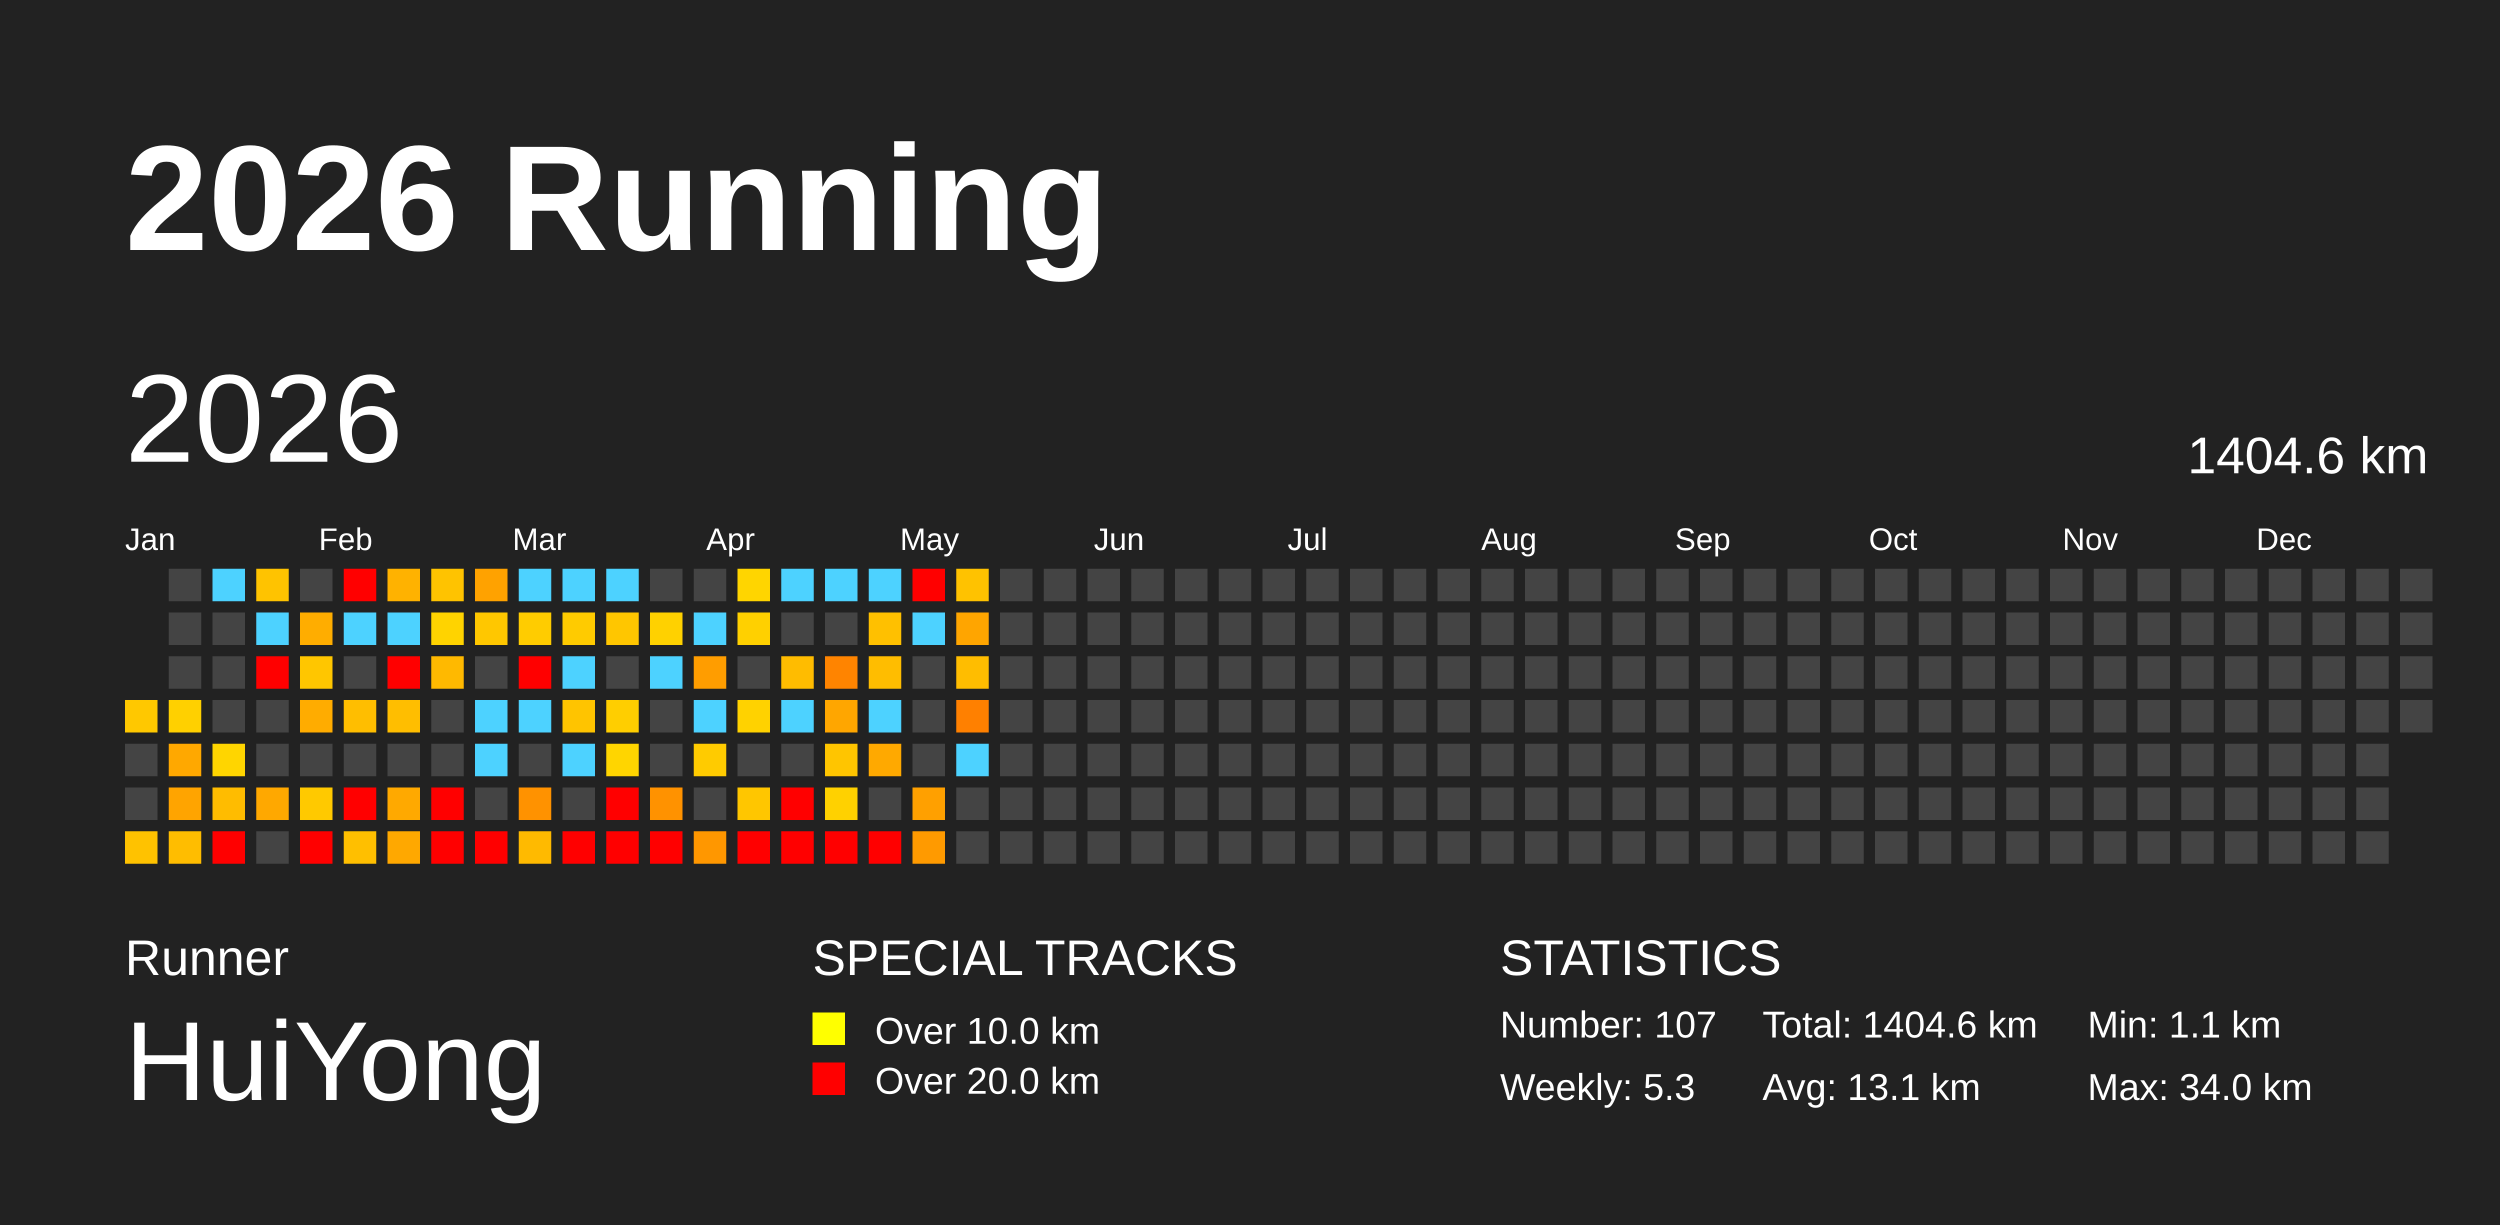
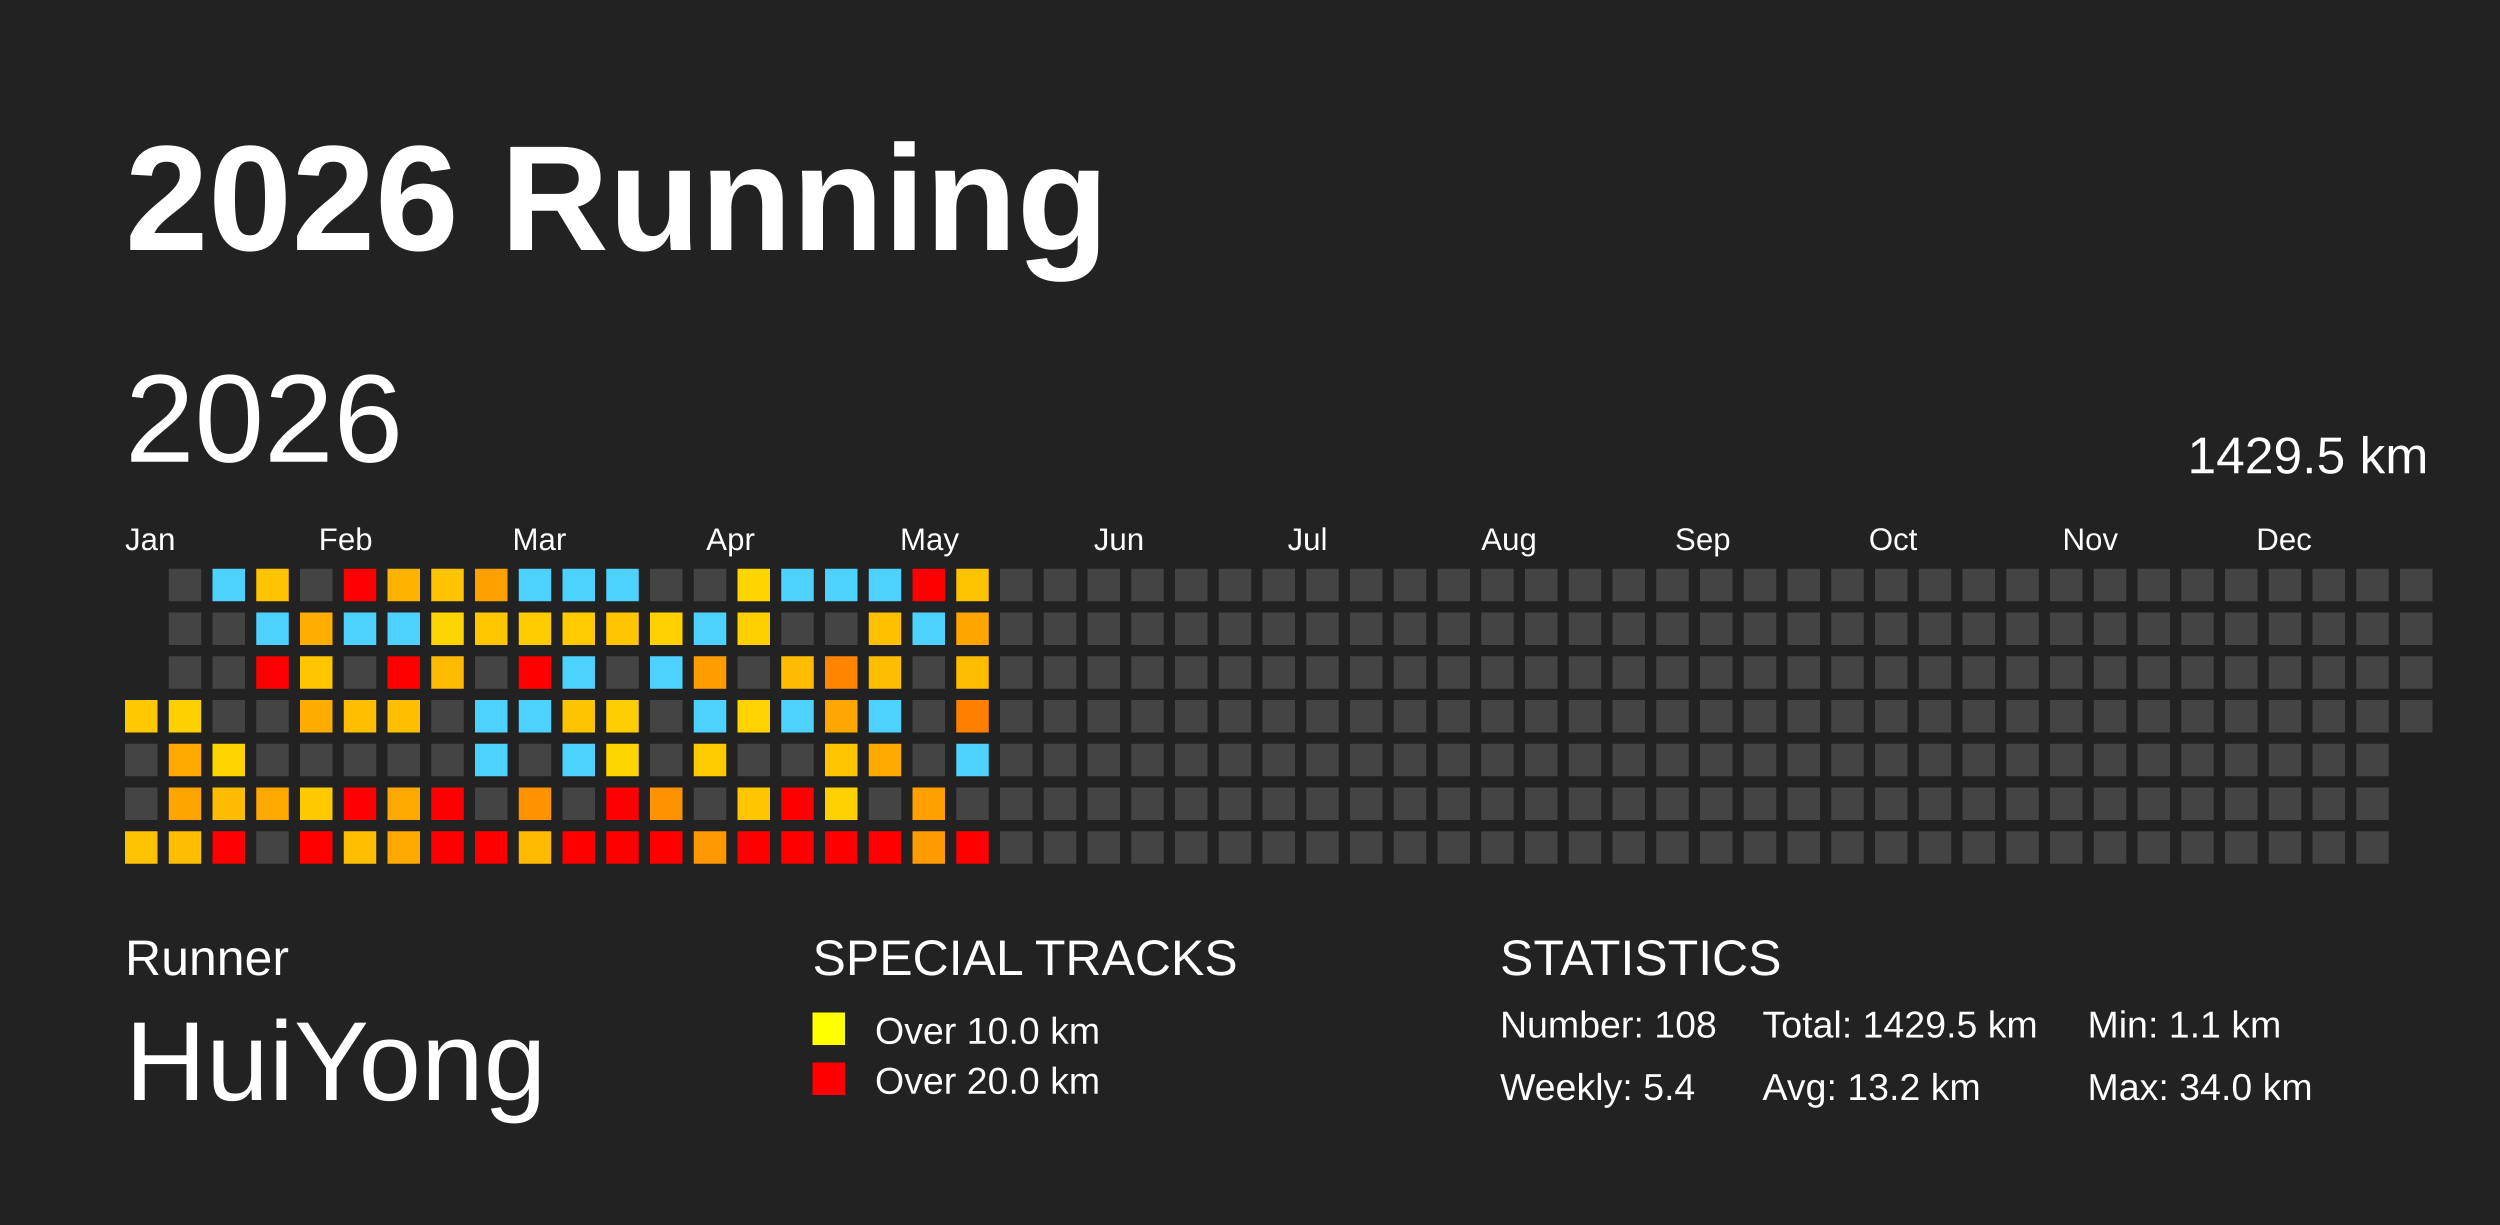
<svg xmlns="http://www.w3.org/2000/svg" baseProfile="full" height="98mm" version="1.1" viewBox="0,0,200,98" width="200mm">
  <defs />
  <rect fill="#222222" height="98" width="200" x="0" y="0" />
  <text fill="#FFFFFF" style="font-size:12px; font-family:Arial; font-weight:bold;" x="10" y="20">2026 Running</text>
  <text fill="#FFFFFF" style="font-size:4px; font-family:Arial" x="10" y="78">Runner</text>
  <text fill="#FFFFFF" style="font-size:9px; font-family:Arial" x="10" y="88">HuiYong</text>
  <text fill="#FFFFFF" style="font-size:4px; font-family:Arial" x="65" y="78">SPECIAL TRACKS</text>
  <rect fill="yellow" height="2.6" width="2.6" x="65" y="81" />
  <text fill="#FFFFFF" style="font-size:3px; font-family:Arial" x="70" y="83.5">Over 10.0 km</text>
  <rect fill="red" height="2.6" width="2.6" x="65" y="85" />
  <text fill="#FFFFFF" style="font-size:3px; font-family:Arial" x="70" y="87.5">Over 20.0 km</text>
  <text fill="#FFFFFF" style="font-size:4px; font-family:Arial" x="120" y="78">STATISTICS</text>
-   <text fill="#FFFFFF" style="font-size:3px; font-family:Arial" x="120" y="83">Number: 107</text>
-   <text fill="#FFFFFF" style="font-size:3px; font-family:Arial" x="120" y="88">Weekly: 5.3</text>
-   <text fill="#FFFFFF" style="font-size:3px; font-family:Arial" x="141" y="83">Total: 1404.6 km</text>
-   <text fill="#FFFFFF" style="font-size:3px; font-family:Arial" x="141" y="88">Avg: 13.1 km</text>
+   <text fill="#FFFFFF" style="font-size:3px; font-family:Arial" x="120" y="83">Number: 108</text>
+   <text fill="#FFFFFF" style="font-size:3px; font-family:Arial" x="120" y="88">Weekly: 5.4</text>
+   <text fill="#FFFFFF" style="font-size:3px; font-family:Arial" x="141" y="83">Total: 1429.5 km</text>
+   <text fill="#FFFFFF" style="font-size:3px; font-family:Arial" x="141" y="88">Avg: 13.2 km</text>
  <text fill="#FFFFFF" style="font-size:3px; font-family:Arial" x="167" y="83">Min: 1.1 km</text>
  <text fill="#FFFFFF" style="font-size:3px; font-family:Arial" x="167" y="88">Max: 34.0 km</text>
  <text dominant-baseline="hanging" fill="#FFFFFF" style="font-size:10.0px; font-family:Arial;" x="10" y="30">2026</text>
-   <text dominant-baseline="hanging" fill="#FFFFFF" style="font-size:4.125px; font-family:Arial;" x="175" y="35">1404.6 km</text>
+   <text dominant-baseline="hanging" fill="#FFFFFF" style="font-size:4.125px; font-family:Arial;" x="175" y="35">1429.5 km</text>
  <text fill="#FFFFFF" style="font-size:2.5px; font-family:Arial" x="10.0" y="44">Jan</text>
  <text fill="#FFFFFF" style="font-size:2.5px; font-family:Arial" x="25.5" y="44">Feb</text>
  <text fill="#FFFFFF" style="font-size:2.5px; font-family:Arial" x="41.0" y="44">Mar</text>
  <text fill="#FFFFFF" style="font-size:2.5px; font-family:Arial" x="56.5" y="44">Apr</text>
  <text fill="#FFFFFF" style="font-size:2.5px; font-family:Arial" x="72.0" y="44">May</text>
  <text fill="#FFFFFF" style="font-size:2.5px; font-family:Arial" x="87.5" y="44">Jun</text>
  <text fill="#FFFFFF" style="font-size:2.5px; font-family:Arial" x="103.0" y="44">Jul</text>
  <text fill="#FFFFFF" style="font-size:2.5px; font-family:Arial" x="118.5" y="44">Aug</text>
  <text fill="#FFFFFF" style="font-size:2.5px; font-family:Arial" x="134.0" y="44">Sep</text>
  <text fill="#FFFFFF" style="font-size:2.5px; font-family:Arial" x="149.5" y="44">Oct</text>
  <text fill="#FFFFFF" style="font-size:2.5px; font-family:Arial" x="165.0" y="44">Nov</text>
  <text fill="#FFFFFF" style="font-size:2.5px; font-family:Arial" x="180.5" y="44">Dec</text>
  <rect fill="#ffc800" height="2.6" width="2.6" x="10.0" y="56.0" />
  <rect fill="#444444" height="2.6" width="2.6" x="10.0" y="59.5" />
  <rect fill="#444444" height="2.6" width="2.6" x="10.0" y="63.0" />
  <rect fill="#ffc200" height="2.6" width="2.6" x="10.0" y="66.5" />
  <rect fill="#444444" height="2.6" width="2.6" x="13.5" y="45.5" />
  <rect fill="#444444" height="2.6" width="2.6" x="13.5" y="49.0" />
  <rect fill="#444444" height="2.6" width="2.6" x="13.5" y="52.5" />
  <rect fill="#ffd000" height="2.6" width="2.6" x="13.5" y="56.0" />
  <rect fill="#ffa800" height="2.6" width="2.6" x="13.5" y="59.5" />
  <rect fill="#ffa400" height="2.6" width="2.6" x="13.5" y="63.0" />
  <rect fill="#ffbd00" height="2.6" width="2.6" x="13.5" y="66.5" />
  <rect fill="#4dd2ff" height="2.6" width="2.6" x="17.0" y="45.5" />
  <rect fill="#444444" height="2.6" width="2.6" x="17.0" y="49.0" />
  <rect fill="#444444" height="2.6" width="2.6" x="17.0" y="52.5" />
  <rect fill="#444444" height="2.6" width="2.6" x="17.0" y="56.0" />
  <rect fill="#ffd500" height="2.6" width="2.6" x="17.0" y="59.5" />
  <rect fill="#ffbc00" height="2.6" width="2.6" x="17.0" y="63.0" />
  <rect fill="red" height="2.6" width="2.6" x="17.0" y="66.5" />
  <rect fill="#ffc300" height="2.6" width="2.6" x="20.5" y="45.5" />
  <rect fill="#4dd2ff" height="2.6" width="2.6" x="20.5" y="49.0" />
  <rect fill="red" height="2.6" width="2.6" x="20.5" y="52.5" />
  <rect fill="#444444" height="2.6" width="2.6" x="20.5" y="56.0" />
  <rect fill="#444444" height="2.6" width="2.6" x="20.5" y="59.5" />
  <rect fill="#ffa800" height="2.6" width="2.6" x="20.5" y="63.0" />
  <rect fill="#444444" height="2.6" width="2.6" x="20.5" y="66.5" />
  <rect fill="#444444" height="2.6" width="2.6" x="24.0" y="45.5" />
  <rect fill="#ffad00" height="2.6" width="2.6" x="24.0" y="49.0" />
  <rect fill="#ffc600" height="2.6" width="2.6" x="24.0" y="52.5" />
  <rect fill="#ffac00" height="2.6" width="2.6" x="24.0" y="56.0" />
  <rect fill="#444444" height="2.6" width="2.6" x="24.0" y="59.5" />
  <rect fill="#ffc900" height="2.6" width="2.6" x="24.0" y="63.0" />
  <rect fill="red" height="2.6" width="2.6" x="24.0" y="66.5" />
  <rect fill="red" height="2.6" width="2.6" x="27.5" y="45.5" />
  <rect fill="#4dd2ff" height="2.6" width="2.6" x="27.5" y="49.0" />
  <rect fill="#444444" height="2.6" width="2.6" x="27.5" y="52.5" />
  <rect fill="#ffbe00" height="2.6" width="2.6" x="27.5" y="56.0" />
  <rect fill="#444444" height="2.6" width="2.6" x="27.5" y="59.5" />
  <rect fill="red" height="2.6" width="2.6" x="27.5" y="63.0" />
  <rect fill="#ffbf00" height="2.6" width="2.6" x="27.5" y="66.5" />
  <rect fill="#ffb200" height="2.6" width="2.6" x="31.0" y="45.5" />
  <rect fill="#4dd2ff" height="2.6" width="2.6" x="31.0" y="49.0" />
  <rect fill="red" height="2.6" width="2.6" x="31.0" y="52.5" />
  <rect fill="#ffbe00" height="2.6" width="2.6" x="31.0" y="56.0" />
  <rect fill="#444444" height="2.6" width="2.6" x="31.0" y="59.5" />
  <rect fill="#ffa900" height="2.6" width="2.6" x="31.0" y="63.0" />
  <rect fill="#ffa800" height="2.6" width="2.6" x="31.0" y="66.5" />
  <rect fill="#ffc300" height="2.6" width="2.6" x="34.5" y="45.5" />
  <rect fill="#ffd300" height="2.6" width="2.6" x="34.5" y="49.0" />
  <rect fill="#ffb900" height="2.6" width="2.6" x="34.5" y="52.5" />
  <rect fill="#444444" height="2.6" width="2.6" x="34.5" y="56.0" />
  <rect fill="#444444" height="2.6" width="2.6" x="34.5" y="59.5" />
  <rect fill="red" height="2.6" width="2.6" x="34.5" y="63.0" />
  <rect fill="red" height="2.6" width="2.6" x="34.5" y="66.5" />
  <rect fill="#ffa200" height="2.6" width="2.6" x="38.0" y="45.5" />
  <rect fill="#ffc700" height="2.6" width="2.6" x="38.0" y="49.0" />
  <rect fill="#444444" height="2.6" width="2.6" x="38.0" y="52.5" />
  <rect fill="#4dd2ff" height="2.6" width="2.6" x="38.0" y="56.0" />
  <rect fill="#4dd2ff" height="2.6" width="2.6" x="38.0" y="59.5" />
  <rect fill="#444444" height="2.6" width="2.6" x="38.0" y="63.0" />
  <rect fill="red" height="2.6" width="2.6" x="38.0" y="66.5" />
  <rect fill="#4dd2ff" height="2.6" width="2.6" x="41.5" y="45.5" />
  <rect fill="#ffcc00" height="2.6" width="2.6" x="41.5" y="49.0" />
  <rect fill="red" height="2.6" width="2.6" x="41.5" y="52.5" />
  <rect fill="#4dd2ff" height="2.6" width="2.6" x="41.5" y="56.0" />
  <rect fill="#444444" height="2.6" width="2.6" x="41.5" y="59.5" />
  <rect fill="#ff9200" height="2.6" width="2.6" x="41.5" y="63.0" />
  <rect fill="#ffba00" height="2.6" width="2.6" x="41.5" y="66.5" />
  <rect fill="#4dd2ff" height="2.6" width="2.6" x="45.0" y="45.5" />
  <rect fill="#ffcb00" height="2.6" width="2.6" x="45.0" y="49.0" />
  <rect fill="#4dd2ff" height="2.6" width="2.6" x="45.0" y="52.5" />
  <rect fill="#ffc400" height="2.6" width="2.6" x="45.0" y="56.0" />
  <rect fill="#4dd2ff" height="2.6" width="2.6" x="45.0" y="59.5" />
  <rect fill="#444444" height="2.6" width="2.6" x="45.0" y="63.0" />
  <rect fill="red" height="2.6" width="2.6" x="45.0" y="66.5" />
  <rect fill="#4dd2ff" height="2.6" width="2.6" x="48.5" y="45.5" />
  <rect fill="#ffc600" height="2.6" width="2.6" x="48.5" y="49.0" />
  <rect fill="#444444" height="2.6" width="2.6" x="48.5" y="52.5" />
  <rect fill="#ffce00" height="2.6" width="2.6" x="48.5" y="56.0" />
  <rect fill="#ffd500" height="2.6" width="2.6" x="48.5" y="59.5" />
  <rect fill="red" height="2.6" width="2.6" x="48.5" y="63.0" />
  <rect fill="red" height="2.6" width="2.6" x="48.5" y="66.5" />
  <rect fill="#444444" height="2.6" width="2.6" x="52.0" y="45.5" />
  <rect fill="#ffd100" height="2.6" width="2.6" x="52.0" y="49.0" />
  <rect fill="#4dd2ff" height="2.6" width="2.6" x="52.0" y="52.5" />
  <rect fill="#444444" height="2.6" width="2.6" x="52.0" y="56.0" />
  <rect fill="#444444" height="2.6" width="2.6" x="52.0" y="59.5" />
  <rect fill="#ff9200" height="2.6" width="2.6" x="52.0" y="63.0" />
  <rect fill="red" height="2.6" width="2.6" x="52.0" y="66.5" />
  <rect fill="#444444" height="2.6" width="2.6" x="55.5" y="45.5" />
  <rect fill="#4dd2ff" height="2.6" width="2.6" x="55.5" y="49.0" />
  <rect fill="#ff9d00" height="2.6" width="2.6" x="55.5" y="52.5" />
  <rect fill="#4dd2ff" height="2.6" width="2.6" x="55.5" y="56.0" />
  <rect fill="#ffcb00" height="2.6" width="2.6" x="55.5" y="59.5" />
  <rect fill="#444444" height="2.6" width="2.6" x="55.5" y="63.0" />
  <rect fill="#ff9700" height="2.6" width="2.6" x="55.5" y="66.5" />
  <rect fill="#ffd500" height="2.6" width="2.6" x="59.0" y="45.5" />
  <rect fill="#ffd000" height="2.6" width="2.6" x="59.0" y="49.0" />
  <rect fill="#444444" height="2.6" width="2.6" x="59.0" y="52.5" />
  <rect fill="#ffd200" height="2.6" width="2.6" x="59.0" y="56.0" />
  <rect fill="#444444" height="2.6" width="2.6" x="59.0" y="59.5" />
  <rect fill="#ffc600" height="2.6" width="2.6" x="59.0" y="63.0" />
  <rect fill="red" height="2.6" width="2.6" x="59.0" y="66.5" />
  <rect fill="#4dd2ff" height="2.6" width="2.6" x="62.5" y="45.5" />
  <rect fill="#444444" height="2.6" width="2.6" x="62.5" y="49.0" />
  <rect fill="#ffbc00" height="2.6" width="2.6" x="62.5" y="52.5" />
  <rect fill="#4dd2ff" height="2.6" width="2.6" x="62.5" y="56.0" />
  <rect fill="#444444" height="2.6" width="2.6" x="62.5" y="59.5" />
  <rect fill="red" height="2.6" width="2.6" x="62.5" y="63.0" />
  <rect fill="red" height="2.6" width="2.6" x="62.5" y="66.5" />
  <rect fill="#4dd2ff" height="2.6" width="2.6" x="66.0" y="45.5" />
  <rect fill="#444444" height="2.6" width="2.6" x="66.0" y="49.0" />
  <rect fill="#ff8400" height="2.6" width="2.6" x="66.0" y="52.5" />
  <rect fill="#ffa600" height="2.6" width="2.6" x="66.0" y="56.0" />
  <rect fill="#ffc500" height="2.6" width="2.6" x="66.0" y="59.5" />
  <rect fill="#ffd100" height="2.6" width="2.6" x="66.0" y="63.0" />
  <rect fill="red" height="2.6" width="2.6" x="66.0" y="66.5" />
  <rect fill="#4dd2ff" height="2.6" width="2.6" x="69.5" y="45.5" />
  <rect fill="#ffc000" height="2.6" width="2.6" x="69.5" y="49.0" />
  <rect fill="#ffbd00" height="2.6" width="2.6" x="69.5" y="52.5" />
  <rect fill="#4dd2ff" height="2.6" width="2.6" x="69.5" y="56.0" />
  <rect fill="#ffa900" height="2.6" width="2.6" x="69.5" y="59.5" />
  <rect fill="#444444" height="2.6" width="2.6" x="69.5" y="63.0" />
  <rect fill="red" height="2.6" width="2.6" x="69.5" y="66.5" />
  <rect fill="red" height="2.6" width="2.6" x="73.0" y="45.5" />
  <rect fill="#4dd2ff" height="2.6" width="2.6" x="73.0" y="49.0" />
  <rect fill="#444444" height="2.6" width="2.6" x="73.0" y="52.5" />
  <rect fill="#444444" height="2.6" width="2.6" x="73.0" y="56.0" />
  <rect fill="#444444" height="2.6" width="2.6" x="73.0" y="59.5" />
  <rect fill="#ffa000" height="2.6" width="2.6" x="73.0" y="63.0" />
  <rect fill="#ff9a00" height="2.6" width="2.6" x="73.0" y="66.5" />
  <rect fill="#ffc200" height="2.6" width="2.6" x="76.5" y="45.5" />
  <rect fill="#ffa500" height="2.6" width="2.6" x="76.5" y="49.0" />
  <rect fill="#ffbd00" height="2.6" width="2.6" x="76.5" y="52.5" />
  <rect fill="#ff8000" height="2.6" width="2.6" x="76.5" y="56.0" />
  <rect fill="#4dd2ff" height="2.6" width="2.6" x="76.5" y="59.5" />
  <rect fill="#444444" height="2.6" width="2.6" x="76.5" y="63.0" />
-   <rect fill="#444444" height="2.6" width="2.6" x="76.5" y="66.5" />
+   <rect fill="red" height="2.6" width="2.6" x="76.5" y="66.5" />
  <rect fill="#444444" height="2.6" width="2.6" x="80.0" y="45.5" />
  <rect fill="#444444" height="2.6" width="2.6" x="80.0" y="49.0" />
  <rect fill="#444444" height="2.6" width="2.6" x="80.0" y="52.5" />
  <rect fill="#444444" height="2.6" width="2.6" x="80.0" y="56.0" />
  <rect fill="#444444" height="2.6" width="2.6" x="80.0" y="59.5" />
  <rect fill="#444444" height="2.6" width="2.6" x="80.0" y="63.0" />
  <rect fill="#444444" height="2.6" width="2.6" x="80.0" y="66.5" />
  <rect fill="#444444" height="2.6" width="2.6" x="83.5" y="45.5" />
  <rect fill="#444444" height="2.6" width="2.6" x="83.5" y="49.0" />
  <rect fill="#444444" height="2.6" width="2.6" x="83.5" y="52.5" />
  <rect fill="#444444" height="2.6" width="2.6" x="83.5" y="56.0" />
  <rect fill="#444444" height="2.6" width="2.6" x="83.5" y="59.5" />
  <rect fill="#444444" height="2.6" width="2.6" x="83.5" y="63.0" />
  <rect fill="#444444" height="2.6" width="2.6" x="83.5" y="66.5" />
  <rect fill="#444444" height="2.6" width="2.6" x="87.0" y="45.5" />
  <rect fill="#444444" height="2.6" width="2.6" x="87.0" y="49.0" />
  <rect fill="#444444" height="2.6" width="2.6" x="87.0" y="52.5" />
  <rect fill="#444444" height="2.6" width="2.6" x="87.0" y="56.0" />
  <rect fill="#444444" height="2.6" width="2.6" x="87.0" y="59.5" />
  <rect fill="#444444" height="2.6" width="2.6" x="87.0" y="63.0" />
  <rect fill="#444444" height="2.6" width="2.6" x="87.0" y="66.5" />
  <rect fill="#444444" height="2.6" width="2.6" x="90.5" y="45.5" />
  <rect fill="#444444" height="2.6" width="2.6" x="90.5" y="49.0" />
  <rect fill="#444444" height="2.6" width="2.6" x="90.5" y="52.5" />
  <rect fill="#444444" height="2.6" width="2.6" x="90.5" y="56.0" />
  <rect fill="#444444" height="2.6" width="2.6" x="90.5" y="59.5" />
  <rect fill="#444444" height="2.6" width="2.6" x="90.5" y="63.0" />
  <rect fill="#444444" height="2.6" width="2.6" x="90.5" y="66.5" />
  <rect fill="#444444" height="2.6" width="2.6" x="94.0" y="45.5" />
  <rect fill="#444444" height="2.6" width="2.6" x="94.0" y="49.0" />
  <rect fill="#444444" height="2.6" width="2.6" x="94.0" y="52.5" />
  <rect fill="#444444" height="2.6" width="2.6" x="94.0" y="56.0" />
  <rect fill="#444444" height="2.6" width="2.6" x="94.0" y="59.5" />
  <rect fill="#444444" height="2.6" width="2.6" x="94.0" y="63.0" />
  <rect fill="#444444" height="2.6" width="2.6" x="94.0" y="66.5" />
  <rect fill="#444444" height="2.6" width="2.6" x="97.5" y="45.5" />
  <rect fill="#444444" height="2.6" width="2.6" x="97.5" y="49.0" />
  <rect fill="#444444" height="2.6" width="2.6" x="97.5" y="52.5" />
  <rect fill="#444444" height="2.6" width="2.6" x="97.5" y="56.0" />
  <rect fill="#444444" height="2.6" width="2.6" x="97.5" y="59.5" />
  <rect fill="#444444" height="2.6" width="2.6" x="97.5" y="63.0" />
  <rect fill="#444444" height="2.6" width="2.6" x="97.5" y="66.5" />
  <rect fill="#444444" height="2.6" width="2.6" x="101.0" y="45.5" />
  <rect fill="#444444" height="2.6" width="2.6" x="101.0" y="49.0" />
  <rect fill="#444444" height="2.6" width="2.6" x="101.0" y="52.5" />
  <rect fill="#444444" height="2.6" width="2.6" x="101.0" y="56.0" />
  <rect fill="#444444" height="2.6" width="2.6" x="101.0" y="59.5" />
  <rect fill="#444444" height="2.6" width="2.6" x="101.0" y="63.0" />
  <rect fill="#444444" height="2.6" width="2.6" x="101.0" y="66.5" />
  <rect fill="#444444" height="2.6" width="2.6" x="104.5" y="45.5" />
  <rect fill="#444444" height="2.6" width="2.6" x="104.5" y="49.0" />
  <rect fill="#444444" height="2.6" width="2.6" x="104.5" y="52.5" />
  <rect fill="#444444" height="2.6" width="2.6" x="104.5" y="56.0" />
  <rect fill="#444444" height="2.6" width="2.6" x="104.5" y="59.5" />
  <rect fill="#444444" height="2.6" width="2.6" x="104.5" y="63.0" />
  <rect fill="#444444" height="2.6" width="2.6" x="104.5" y="66.5" />
  <rect fill="#444444" height="2.6" width="2.6" x="108.0" y="45.5" />
  <rect fill="#444444" height="2.6" width="2.6" x="108.0" y="49.0" />
  <rect fill="#444444" height="2.6" width="2.6" x="108.0" y="52.5" />
  <rect fill="#444444" height="2.6" width="2.6" x="108.0" y="56.0" />
  <rect fill="#444444" height="2.6" width="2.6" x="108.0" y="59.5" />
  <rect fill="#444444" height="2.6" width="2.6" x="108.0" y="63.0" />
  <rect fill="#444444" height="2.6" width="2.6" x="108.0" y="66.5" />
  <rect fill="#444444" height="2.6" width="2.6" x="111.5" y="45.5" />
  <rect fill="#444444" height="2.6" width="2.6" x="111.5" y="49.0" />
  <rect fill="#444444" height="2.6" width="2.6" x="111.5" y="52.5" />
  <rect fill="#444444" height="2.6" width="2.6" x="111.5" y="56.0" />
  <rect fill="#444444" height="2.6" width="2.6" x="111.5" y="59.5" />
  <rect fill="#444444" height="2.6" width="2.6" x="111.5" y="63.0" />
  <rect fill="#444444" height="2.6" width="2.6" x="111.5" y="66.5" />
  <rect fill="#444444" height="2.6" width="2.6" x="115.0" y="45.5" />
  <rect fill="#444444" height="2.6" width="2.6" x="115.0" y="49.0" />
  <rect fill="#444444" height="2.6" width="2.6" x="115.0" y="52.5" />
  <rect fill="#444444" height="2.6" width="2.6" x="115.0" y="56.0" />
  <rect fill="#444444" height="2.6" width="2.6" x="115.0" y="59.5" />
  <rect fill="#444444" height="2.6" width="2.6" x="115.0" y="63.0" />
  <rect fill="#444444" height="2.6" width="2.6" x="115.0" y="66.5" />
  <rect fill="#444444" height="2.6" width="2.6" x="118.5" y="45.5" />
  <rect fill="#444444" height="2.6" width="2.6" x="118.5" y="49.0" />
  <rect fill="#444444" height="2.6" width="2.6" x="118.5" y="52.5" />
  <rect fill="#444444" height="2.6" width="2.6" x="118.5" y="56.0" />
  <rect fill="#444444" height="2.6" width="2.6" x="118.5" y="59.5" />
  <rect fill="#444444" height="2.6" width="2.6" x="118.5" y="63.0" />
  <rect fill="#444444" height="2.6" width="2.6" x="118.5" y="66.5" />
  <rect fill="#444444" height="2.6" width="2.6" x="122.0" y="45.5" />
  <rect fill="#444444" height="2.6" width="2.6" x="122.0" y="49.0" />
  <rect fill="#444444" height="2.6" width="2.6" x="122.0" y="52.5" />
  <rect fill="#444444" height="2.6" width="2.6" x="122.0" y="56.0" />
  <rect fill="#444444" height="2.6" width="2.6" x="122.0" y="59.5" />
  <rect fill="#444444" height="2.6" width="2.6" x="122.0" y="63.0" />
  <rect fill="#444444" height="2.6" width="2.6" x="122.0" y="66.5" />
  <rect fill="#444444" height="2.6" width="2.6" x="125.5" y="45.5" />
  <rect fill="#444444" height="2.6" width="2.6" x="125.5" y="49.0" />
  <rect fill="#444444" height="2.6" width="2.6" x="125.5" y="52.5" />
  <rect fill="#444444" height="2.6" width="2.6" x="125.5" y="56.0" />
  <rect fill="#444444" height="2.6" width="2.6" x="125.5" y="59.5" />
  <rect fill="#444444" height="2.6" width="2.6" x="125.5" y="63.0" />
  <rect fill="#444444" height="2.6" width="2.6" x="125.5" y="66.5" />
  <rect fill="#444444" height="2.6" width="2.6" x="129.0" y="45.5" />
  <rect fill="#444444" height="2.6" width="2.6" x="129.0" y="49.0" />
  <rect fill="#444444" height="2.6" width="2.6" x="129.0" y="52.5" />
  <rect fill="#444444" height="2.6" width="2.6" x="129.0" y="56.0" />
  <rect fill="#444444" height="2.6" width="2.6" x="129.0" y="59.5" />
  <rect fill="#444444" height="2.6" width="2.6" x="129.0" y="63.0" />
  <rect fill="#444444" height="2.6" width="2.6" x="129.0" y="66.5" />
  <rect fill="#444444" height="2.6" width="2.6" x="132.5" y="45.5" />
  <rect fill="#444444" height="2.6" width="2.6" x="132.5" y="49.0" />
  <rect fill="#444444" height="2.6" width="2.6" x="132.5" y="52.5" />
  <rect fill="#444444" height="2.6" width="2.6" x="132.5" y="56.0" />
  <rect fill="#444444" height="2.6" width="2.6" x="132.5" y="59.5" />
  <rect fill="#444444" height="2.6" width="2.6" x="132.5" y="63.0" />
  <rect fill="#444444" height="2.6" width="2.6" x="132.5" y="66.5" />
  <rect fill="#444444" height="2.6" width="2.6" x="136.0" y="45.5" />
  <rect fill="#444444" height="2.6" width="2.6" x="136.0" y="49.0" />
  <rect fill="#444444" height="2.6" width="2.6" x="136.0" y="52.5" />
  <rect fill="#444444" height="2.6" width="2.6" x="136.0" y="56.0" />
  <rect fill="#444444" height="2.6" width="2.6" x="136.0" y="59.5" />
  <rect fill="#444444" height="2.6" width="2.6" x="136.0" y="63.0" />
  <rect fill="#444444" height="2.6" width="2.6" x="136.0" y="66.5" />
  <rect fill="#444444" height="2.6" width="2.6" x="139.5" y="45.5" />
  <rect fill="#444444" height="2.6" width="2.6" x="139.5" y="49.0" />
  <rect fill="#444444" height="2.6" width="2.6" x="139.5" y="52.5" />
  <rect fill="#444444" height="2.6" width="2.6" x="139.5" y="56.0" />
  <rect fill="#444444" height="2.6" width="2.6" x="139.5" y="59.5" />
  <rect fill="#444444" height="2.6" width="2.6" x="139.5" y="63.0" />
  <rect fill="#444444" height="2.6" width="2.6" x="139.5" y="66.5" />
  <rect fill="#444444" height="2.6" width="2.6" x="143.0" y="45.5" />
  <rect fill="#444444" height="2.6" width="2.6" x="143.0" y="49.0" />
  <rect fill="#444444" height="2.6" width="2.6" x="143.0" y="52.5" />
  <rect fill="#444444" height="2.6" width="2.6" x="143.0" y="56.0" />
  <rect fill="#444444" height="2.6" width="2.6" x="143.0" y="59.5" />
  <rect fill="#444444" height="2.6" width="2.6" x="143.0" y="63.0" />
  <rect fill="#444444" height="2.6" width="2.6" x="143.0" y="66.5" />
  <rect fill="#444444" height="2.6" width="2.6" x="146.5" y="45.5" />
  <rect fill="#444444" height="2.6" width="2.6" x="146.5" y="49.0" />
  <rect fill="#444444" height="2.6" width="2.6" x="146.5" y="52.5" />
  <rect fill="#444444" height="2.6" width="2.6" x="146.5" y="56.0" />
  <rect fill="#444444" height="2.6" width="2.6" x="146.5" y="59.5" />
  <rect fill="#444444" height="2.6" width="2.6" x="146.5" y="63.0" />
  <rect fill="#444444" height="2.6" width="2.6" x="146.5" y="66.5" />
  <rect fill="#444444" height="2.6" width="2.6" x="150.0" y="45.5" />
  <rect fill="#444444" height="2.6" width="2.6" x="150.0" y="49.0" />
  <rect fill="#444444" height="2.6" width="2.6" x="150.0" y="52.5" />
  <rect fill="#444444" height="2.6" width="2.6" x="150.0" y="56.0" />
  <rect fill="#444444" height="2.6" width="2.6" x="150.0" y="59.5" />
  <rect fill="#444444" height="2.6" width="2.6" x="150.0" y="63.0" />
  <rect fill="#444444" height="2.6" width="2.6" x="150.0" y="66.5" />
  <rect fill="#444444" height="2.6" width="2.6" x="153.5" y="45.5" />
  <rect fill="#444444" height="2.6" width="2.6" x="153.5" y="49.0" />
  <rect fill="#444444" height="2.6" width="2.6" x="153.5" y="52.5" />
  <rect fill="#444444" height="2.6" width="2.6" x="153.5" y="56.0" />
  <rect fill="#444444" height="2.6" width="2.6" x="153.5" y="59.5" />
  <rect fill="#444444" height="2.6" width="2.6" x="153.5" y="63.0" />
  <rect fill="#444444" height="2.6" width="2.6" x="153.5" y="66.5" />
  <rect fill="#444444" height="2.6" width="2.6" x="157.0" y="45.5" />
  <rect fill="#444444" height="2.6" width="2.6" x="157.0" y="49.0" />
  <rect fill="#444444" height="2.6" width="2.6" x="157.0" y="52.5" />
  <rect fill="#444444" height="2.6" width="2.6" x="157.0" y="56.0" />
  <rect fill="#444444" height="2.6" width="2.6" x="157.0" y="59.5" />
  <rect fill="#444444" height="2.6" width="2.6" x="157.0" y="63.0" />
  <rect fill="#444444" height="2.6" width="2.6" x="157.0" y="66.5" />
  <rect fill="#444444" height="2.6" width="2.6" x="160.5" y="45.5" />
  <rect fill="#444444" height="2.6" width="2.6" x="160.5" y="49.0" />
  <rect fill="#444444" height="2.6" width="2.6" x="160.5" y="52.5" />
  <rect fill="#444444" height="2.6" width="2.6" x="160.5" y="56.0" />
  <rect fill="#444444" height="2.6" width="2.6" x="160.5" y="59.5" />
  <rect fill="#444444" height="2.6" width="2.6" x="160.5" y="63.0" />
  <rect fill="#444444" height="2.6" width="2.6" x="160.5" y="66.5" />
  <rect fill="#444444" height="2.6" width="2.6" x="164.0" y="45.5" />
  <rect fill="#444444" height="2.6" width="2.6" x="164.0" y="49.0" />
  <rect fill="#444444" height="2.6" width="2.6" x="164.0" y="52.5" />
  <rect fill="#444444" height="2.6" width="2.6" x="164.0" y="56.0" />
  <rect fill="#444444" height="2.6" width="2.6" x="164.0" y="59.5" />
  <rect fill="#444444" height="2.6" width="2.6" x="164.0" y="63.0" />
  <rect fill="#444444" height="2.6" width="2.6" x="164.0" y="66.5" />
  <rect fill="#444444" height="2.6" width="2.6" x="167.5" y="45.5" />
  <rect fill="#444444" height="2.6" width="2.6" x="167.5" y="49.0" />
  <rect fill="#444444" height="2.6" width="2.6" x="167.5" y="52.5" />
  <rect fill="#444444" height="2.6" width="2.6" x="167.5" y="56.0" />
  <rect fill="#444444" height="2.6" width="2.6" x="167.5" y="59.5" />
  <rect fill="#444444" height="2.6" width="2.6" x="167.5" y="63.0" />
  <rect fill="#444444" height="2.6" width="2.6" x="167.5" y="66.5" />
  <rect fill="#444444" height="2.6" width="2.6" x="171.0" y="45.5" />
  <rect fill="#444444" height="2.6" width="2.6" x="171.0" y="49.0" />
  <rect fill="#444444" height="2.6" width="2.6" x="171.0" y="52.5" />
  <rect fill="#444444" height="2.6" width="2.6" x="171.0" y="56.0" />
  <rect fill="#444444" height="2.6" width="2.6" x="171.0" y="59.5" />
  <rect fill="#444444" height="2.6" width="2.6" x="171.0" y="63.0" />
  <rect fill="#444444" height="2.6" width="2.6" x="171.0" y="66.5" />
  <rect fill="#444444" height="2.6" width="2.6" x="174.5" y="45.5" />
  <rect fill="#444444" height="2.6" width="2.6" x="174.5" y="49.0" />
  <rect fill="#444444" height="2.6" width="2.6" x="174.5" y="52.5" />
  <rect fill="#444444" height="2.6" width="2.6" x="174.5" y="56.0" />
  <rect fill="#444444" height="2.6" width="2.6" x="174.5" y="59.5" />
  <rect fill="#444444" height="2.6" width="2.6" x="174.5" y="63.0" />
  <rect fill="#444444" height="2.6" width="2.6" x="174.5" y="66.5" />
  <rect fill="#444444" height="2.6" width="2.6" x="178.0" y="45.5" />
  <rect fill="#444444" height="2.6" width="2.6" x="178.0" y="49.0" />
  <rect fill="#444444" height="2.6" width="2.6" x="178.0" y="52.5" />
  <rect fill="#444444" height="2.6" width="2.6" x="178.0" y="56.0" />
  <rect fill="#444444" height="2.6" width="2.6" x="178.0" y="59.5" />
  <rect fill="#444444" height="2.6" width="2.6" x="178.0" y="63.0" />
  <rect fill="#444444" height="2.6" width="2.6" x="178.0" y="66.5" />
  <rect fill="#444444" height="2.6" width="2.6" x="181.5" y="45.5" />
  <rect fill="#444444" height="2.6" width="2.6" x="181.5" y="49.0" />
  <rect fill="#444444" height="2.6" width="2.6" x="181.5" y="52.5" />
  <rect fill="#444444" height="2.6" width="2.6" x="181.5" y="56.0" />
  <rect fill="#444444" height="2.6" width="2.6" x="181.5" y="59.5" />
  <rect fill="#444444" height="2.6" width="2.6" x="181.5" y="63.0" />
  <rect fill="#444444" height="2.6" width="2.6" x="181.5" y="66.5" />
  <rect fill="#444444" height="2.6" width="2.6" x="185.0" y="45.5" />
  <rect fill="#444444" height="2.6" width="2.6" x="185.0" y="49.0" />
  <rect fill="#444444" height="2.6" width="2.6" x="185.0" y="52.5" />
  <rect fill="#444444" height="2.6" width="2.6" x="185.0" y="56.0" />
  <rect fill="#444444" height="2.6" width="2.6" x="185.0" y="59.5" />
  <rect fill="#444444" height="2.6" width="2.6" x="185.0" y="63.0" />
  <rect fill="#444444" height="2.6" width="2.6" x="185.0" y="66.5" />
  <rect fill="#444444" height="2.6" width="2.6" x="188.5" y="45.5" />
  <rect fill="#444444" height="2.6" width="2.6" x="188.5" y="49.0" />
  <rect fill="#444444" height="2.6" width="2.6" x="188.5" y="52.5" />
  <rect fill="#444444" height="2.6" width="2.6" x="188.5" y="56.0" />
  <rect fill="#444444" height="2.6" width="2.6" x="188.5" y="59.5" />
  <rect fill="#444444" height="2.6" width="2.6" x="188.5" y="63.0" />
  <rect fill="#444444" height="2.6" width="2.6" x="188.5" y="66.5" />
  <rect fill="#444444" height="2.6" width="2.6" x="192.0" y="45.5" />
  <rect fill="#444444" height="2.6" width="2.6" x="192.0" y="49.0" />
  <rect fill="#444444" height="2.6" width="2.6" x="192.0" y="52.5" />
  <rect fill="#444444" height="2.6" width="2.6" x="192.0" y="56.0" />
</svg>
